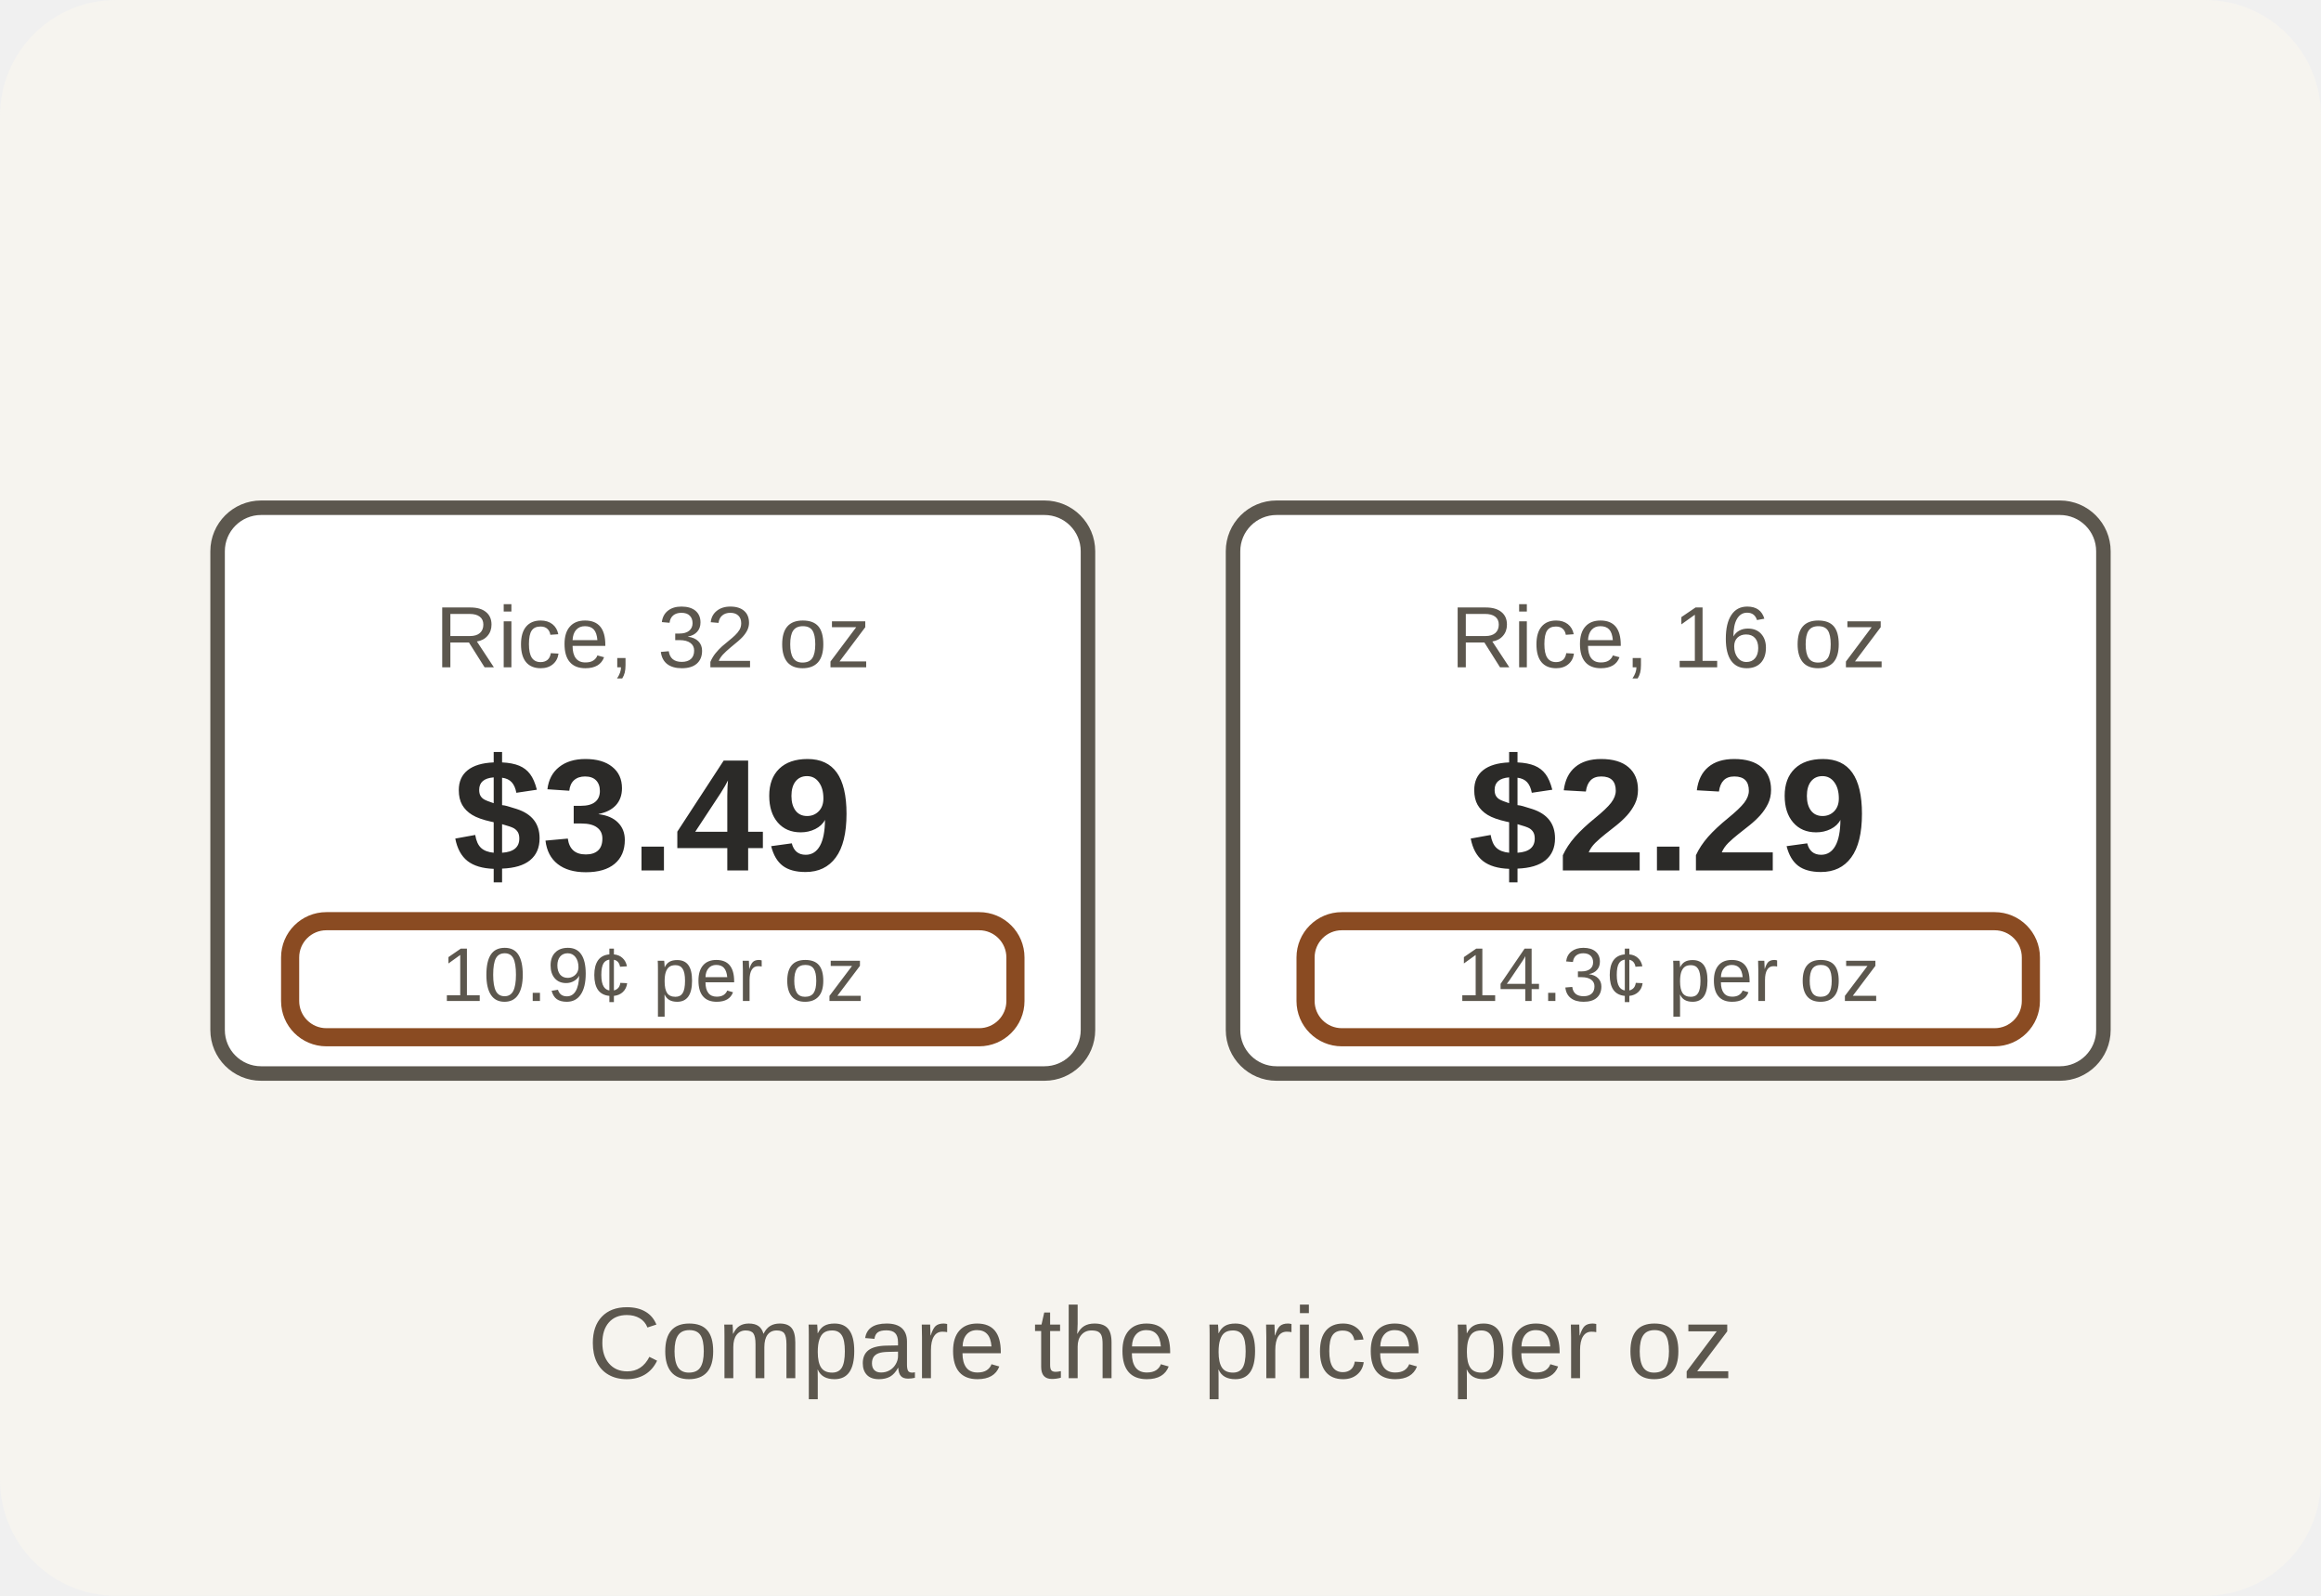
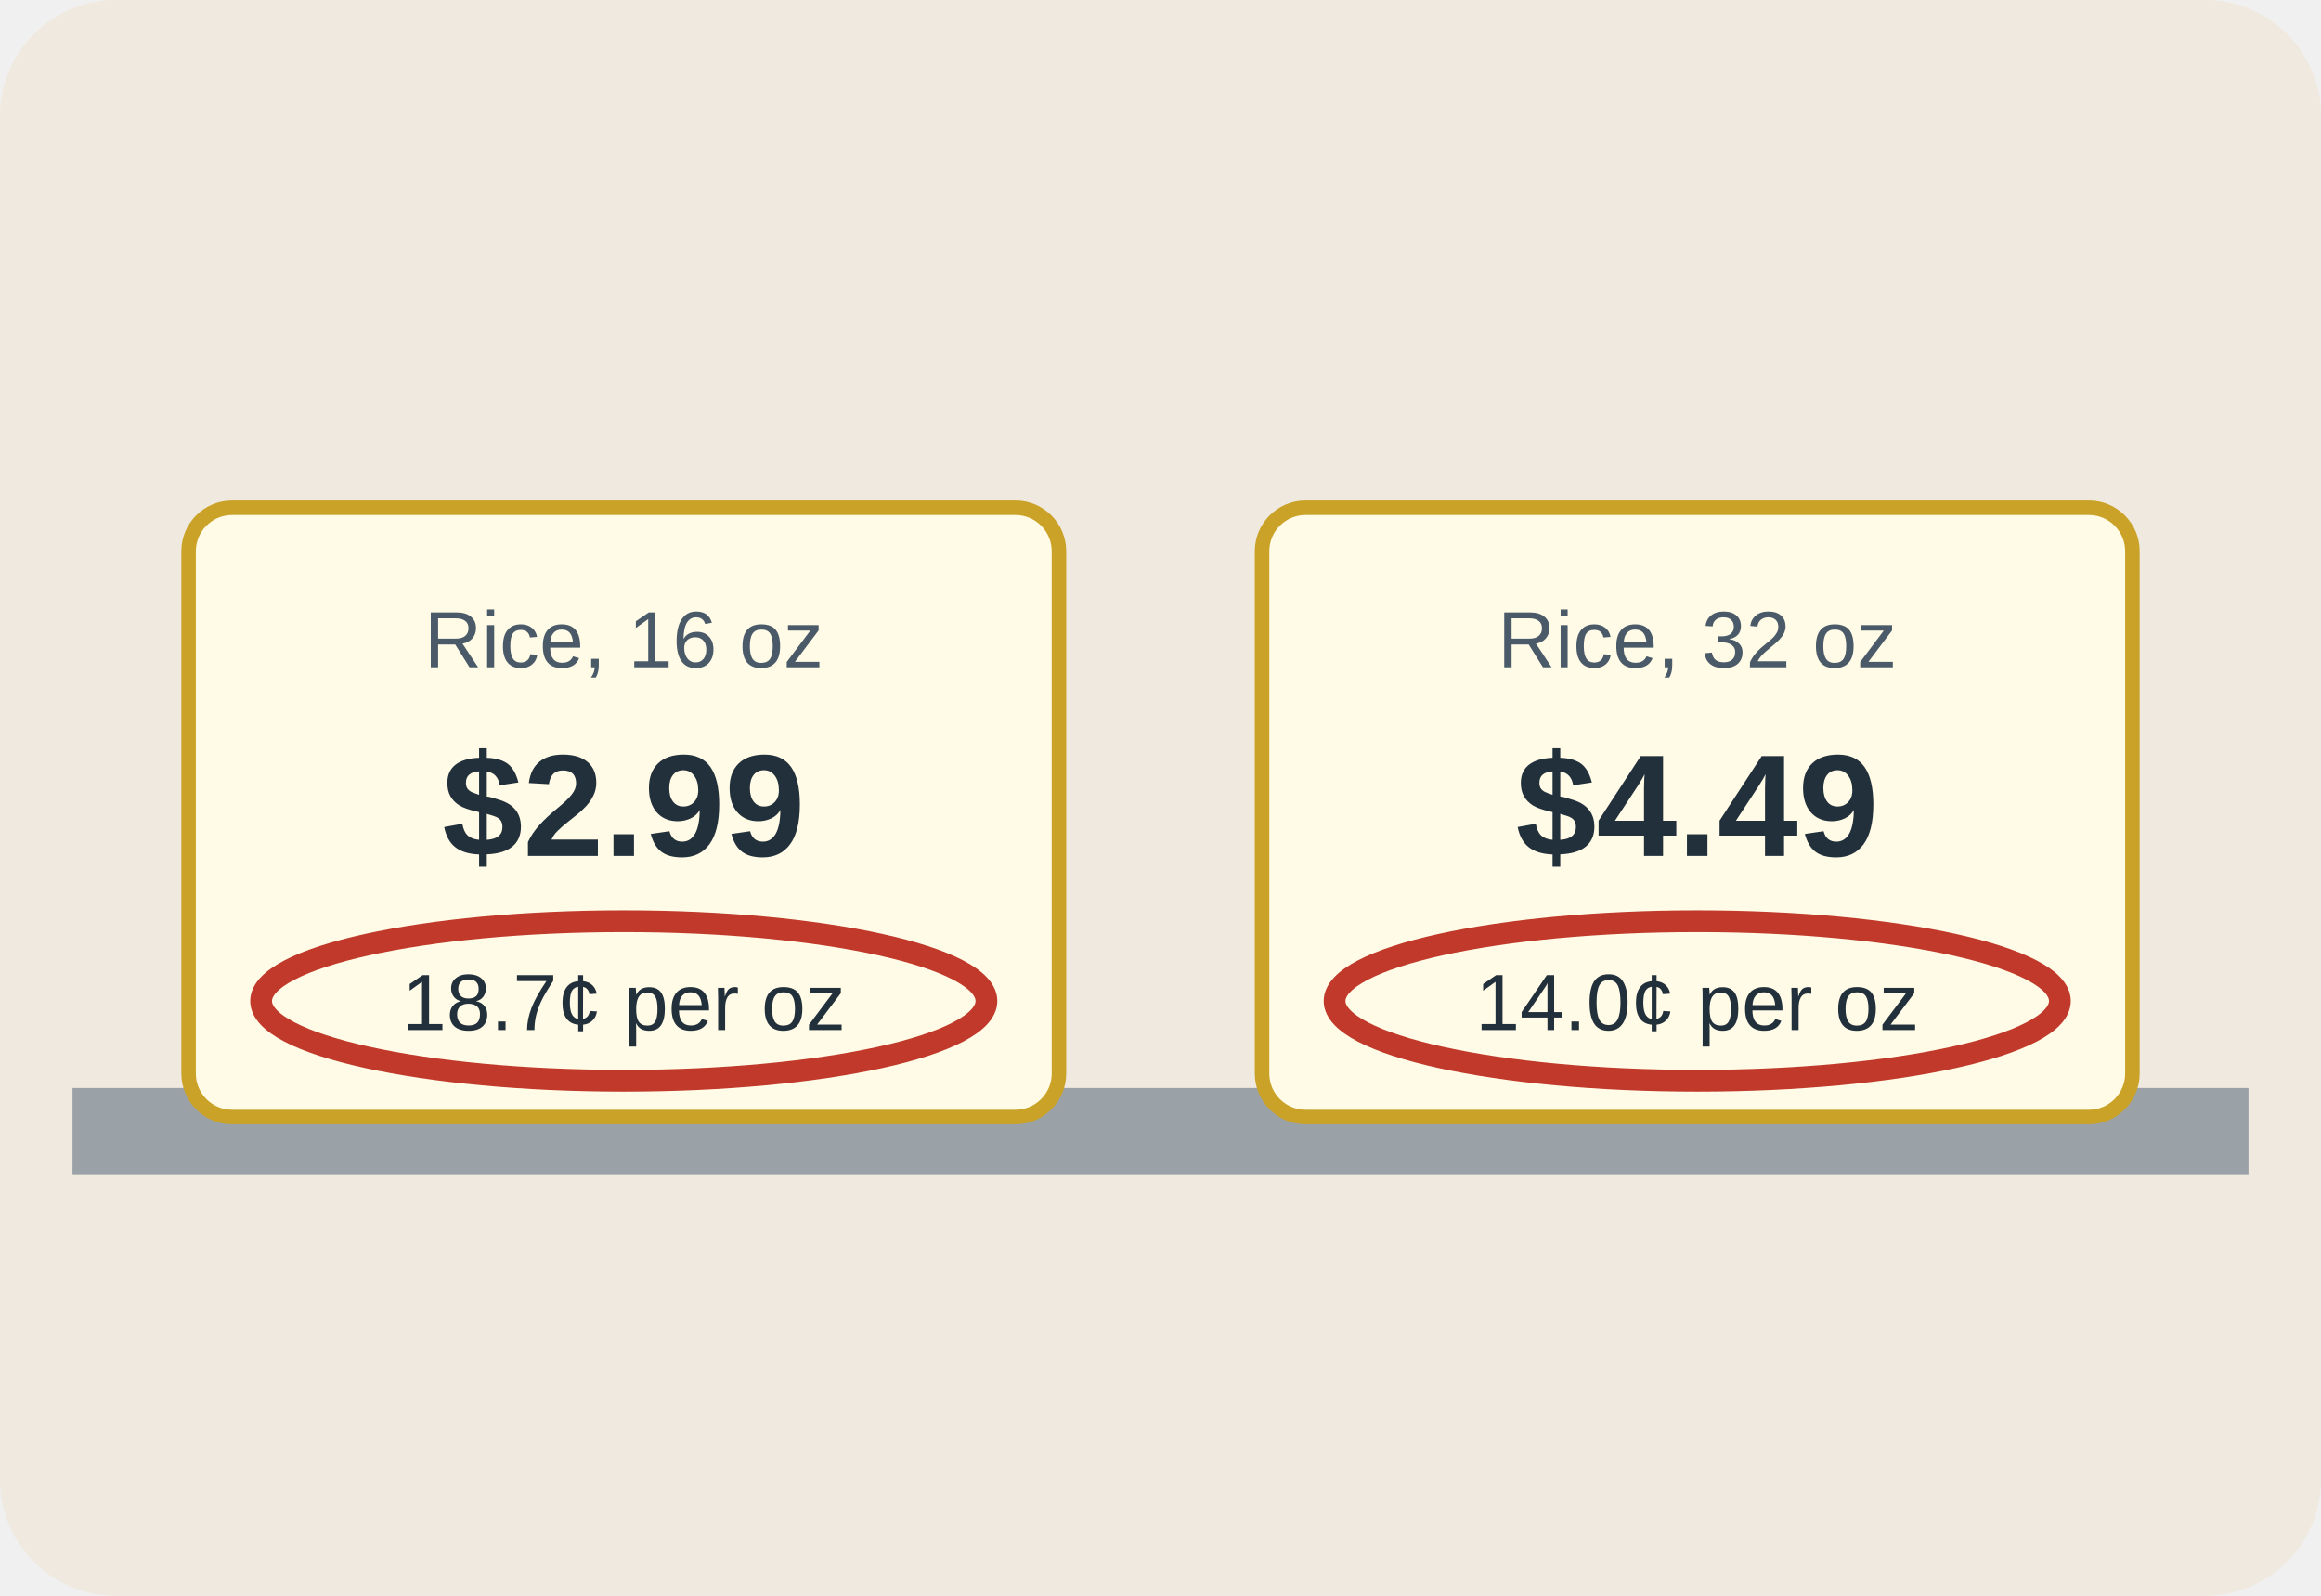
- <svg xmlns="http://www.w3.org/2000/svg" viewBox="0 0 320 220" role="img">
-   <rect width="320" height="220" rx="16" fill="#f6f4ef" />
-   <rect x="30" y="70" width="120" height="78" rx="6" fill="#fff" stroke="#5c574e" stroke-width="2" />
-   <text x="90" y="92" font-family="system-ui,Segoe UI,Arial,sans-serif" font-size="12" font-weight="400" fill="#5c574e" text-anchor="middle">Rice, 32 oz</text>
-   <text x="90" y="120" font-family="system-ui,Segoe UI,Arial,sans-serif" font-size="22" font-weight="700" fill="#2b2a28" text-anchor="middle">$3.49</text>
-   <text x="90" y="138" font-family="system-ui,Segoe UI,Arial,sans-serif" font-size="10.5" font-weight="400" fill="#5c574e" text-anchor="middle">10.9¢ per oz</text>
-   <rect x="40" y="127" width="100" height="16" rx="5" fill="none" stroke="#8a4b22" stroke-width="2.5" />
-   <rect x="170" y="70" width="120" height="78" rx="6" fill="#fff" stroke="#5c574e" stroke-width="2" />
-   <text x="230" y="92" font-family="system-ui,Segoe UI,Arial,sans-serif" font-size="12" font-weight="400" fill="#5c574e" text-anchor="middle">Rice, 16 oz</text>
-   <text x="230" y="120" font-family="system-ui,Segoe UI,Arial,sans-serif" font-size="22" font-weight="700" fill="#2b2a28" text-anchor="middle">$2.29</text>
-   <text x="230" y="138" font-family="system-ui,Segoe UI,Arial,sans-serif" font-size="10.5" font-weight="400" fill="#5c574e" text-anchor="middle">14.3¢ per oz</text>
-   <rect x="180" y="127" width="100" height="16" rx="5" fill="none" stroke="#8a4b22" stroke-width="2.5" />
-   <text x="160" y="190" font-family="system-ui,Segoe UI,Arial,sans-serif" font-size="14" font-weight="400" fill="#5c574e" text-anchor="middle">Compare the price per oz</text>
+ <svg xmlns="http://www.w3.org/2000/svg" viewBox="0 0 320 220" role="img" aria-label="Two price tags side by side with the unit price circled">
+   <defs>
+     <linearGradient id="metal" x1="0" y1="0" x2="0" y2="1">
+       <stop offset="0" stop-color="#f4f5f6" />
+       <stop offset="1" stop-color="#d6dade" />
+     </linearGradient>
+     <linearGradient id="cavity" x1="0" y1="0" x2="0" y2="1">
+       <stop offset="0" stop-color="#ece6d8" />
+       <stop offset="1" stop-color="#cfc6b3" />
+     </linearGradient>
+     <linearGradient id="door" x1="0" y1="0" x2="1" y2="0">
+       <stop offset="0" stop-color="#cfd3d7" />
+       <stop offset="1" stop-color="#eef0f2" />
+     </linearGradient>
+     <linearGradient id="skin" x1="0" y1="0" x2="1" y2="1">
+       <stop offset="0" stop-color="#e6b896" />
+       <stop offset="1" stop-color="#c98f6b" />
+     </linearGradient>
+     <linearGradient id="mitt" x1="0" y1="0" x2="1" y2="1">
+       <stop offset="0" stop-color="#7a9cc6" />
+       <stop offset="1" stop-color="#4f73a1" />
+     </linearGradient>
+     <linearGradient id="screen" x1="0" y1="0" x2="0" y2="1">
+       <stop offset="0" stop-color="#ffffff" />
+       <stop offset="1" stop-color="#eef2f5" />
+     </linearGradient>
+     <linearGradient id="dark" x1="0" y1="0" x2="0" y2="1">
+       <stop offset="0" stop-color="#3a4148" />
+       <stop offset="1" stop-color="#22282d" />
+     </linearGradient>
+     <linearGradient id="box" x1="0" y1="0" x2="1" y2="1">
+       <stop offset="0" stop-color="#3f7fa6" />
+       <stop offset="1" stop-color="#2d5f80" />
+     </linearGradient>
+     <radialGradient id="food" cx="0.5" cy="0.4" r="0.6">
+       <stop offset="0" stop-color="#e9a45a" />
+       <stop offset="1" stop-color="#b8692c" />
+     </radialGradient>
+     <pattern id="mesh" width="5" height="5" patternUnits="userSpaceOnUse">
+       <circle cx="2.5" cy="2.5" r="1" fill="#3b3f44" />
+     </pattern>
+   </defs>
+   <rect width="320" height="220" rx="16" fill="#efe9df" />
+   <rect x="10" y="150" width="300" height="12" fill="#9aa1a7" />
+   <rect x="26" y="70" width="120" height="84" rx="6" fill="#fffbe6" stroke="#c9a227" stroke-width="2" />
+   <text x="86" y="92" text-anchor="middle" font-family="Arial,Helvetica,sans-serif" font-size="11" fill="#4a5a68">Rice, 16 oz</text>
+   <text x="86" y="118" text-anchor="middle" font-family="Arial,Helvetica,sans-serif" font-size="20" font-weight="700" fill="#22303c">$2.99</text>
+   <text x="86" y="142" text-anchor="middle" font-family="Arial,Helvetica,sans-serif" font-size="11" fill="#22303c">18.7¢ per oz</text>
+   <ellipse cx="86" cy="138" rx="50" ry="11" fill="none" stroke="#c0392b" stroke-width="3" />
+   <rect x="174" y="70" width="120" height="84" rx="6" fill="#fffbe6" stroke="#c9a227" stroke-width="2" />
+   <text x="234" y="92" text-anchor="middle" font-family="Arial,Helvetica,sans-serif" font-size="11" fill="#4a5a68">Rice, 32 oz</text>
+   <text x="234" y="118" text-anchor="middle" font-family="Arial,Helvetica,sans-serif" font-size="20" font-weight="700" fill="#22303c">$4.49</text>
+   <text x="234" y="142" text-anchor="middle" font-family="Arial,Helvetica,sans-serif" font-size="11" fill="#22303c">14.0¢ per oz</text>
+   <ellipse cx="234" cy="138" rx="50" ry="11" fill="none" stroke="#c0392b" stroke-width="3" />
</svg>
